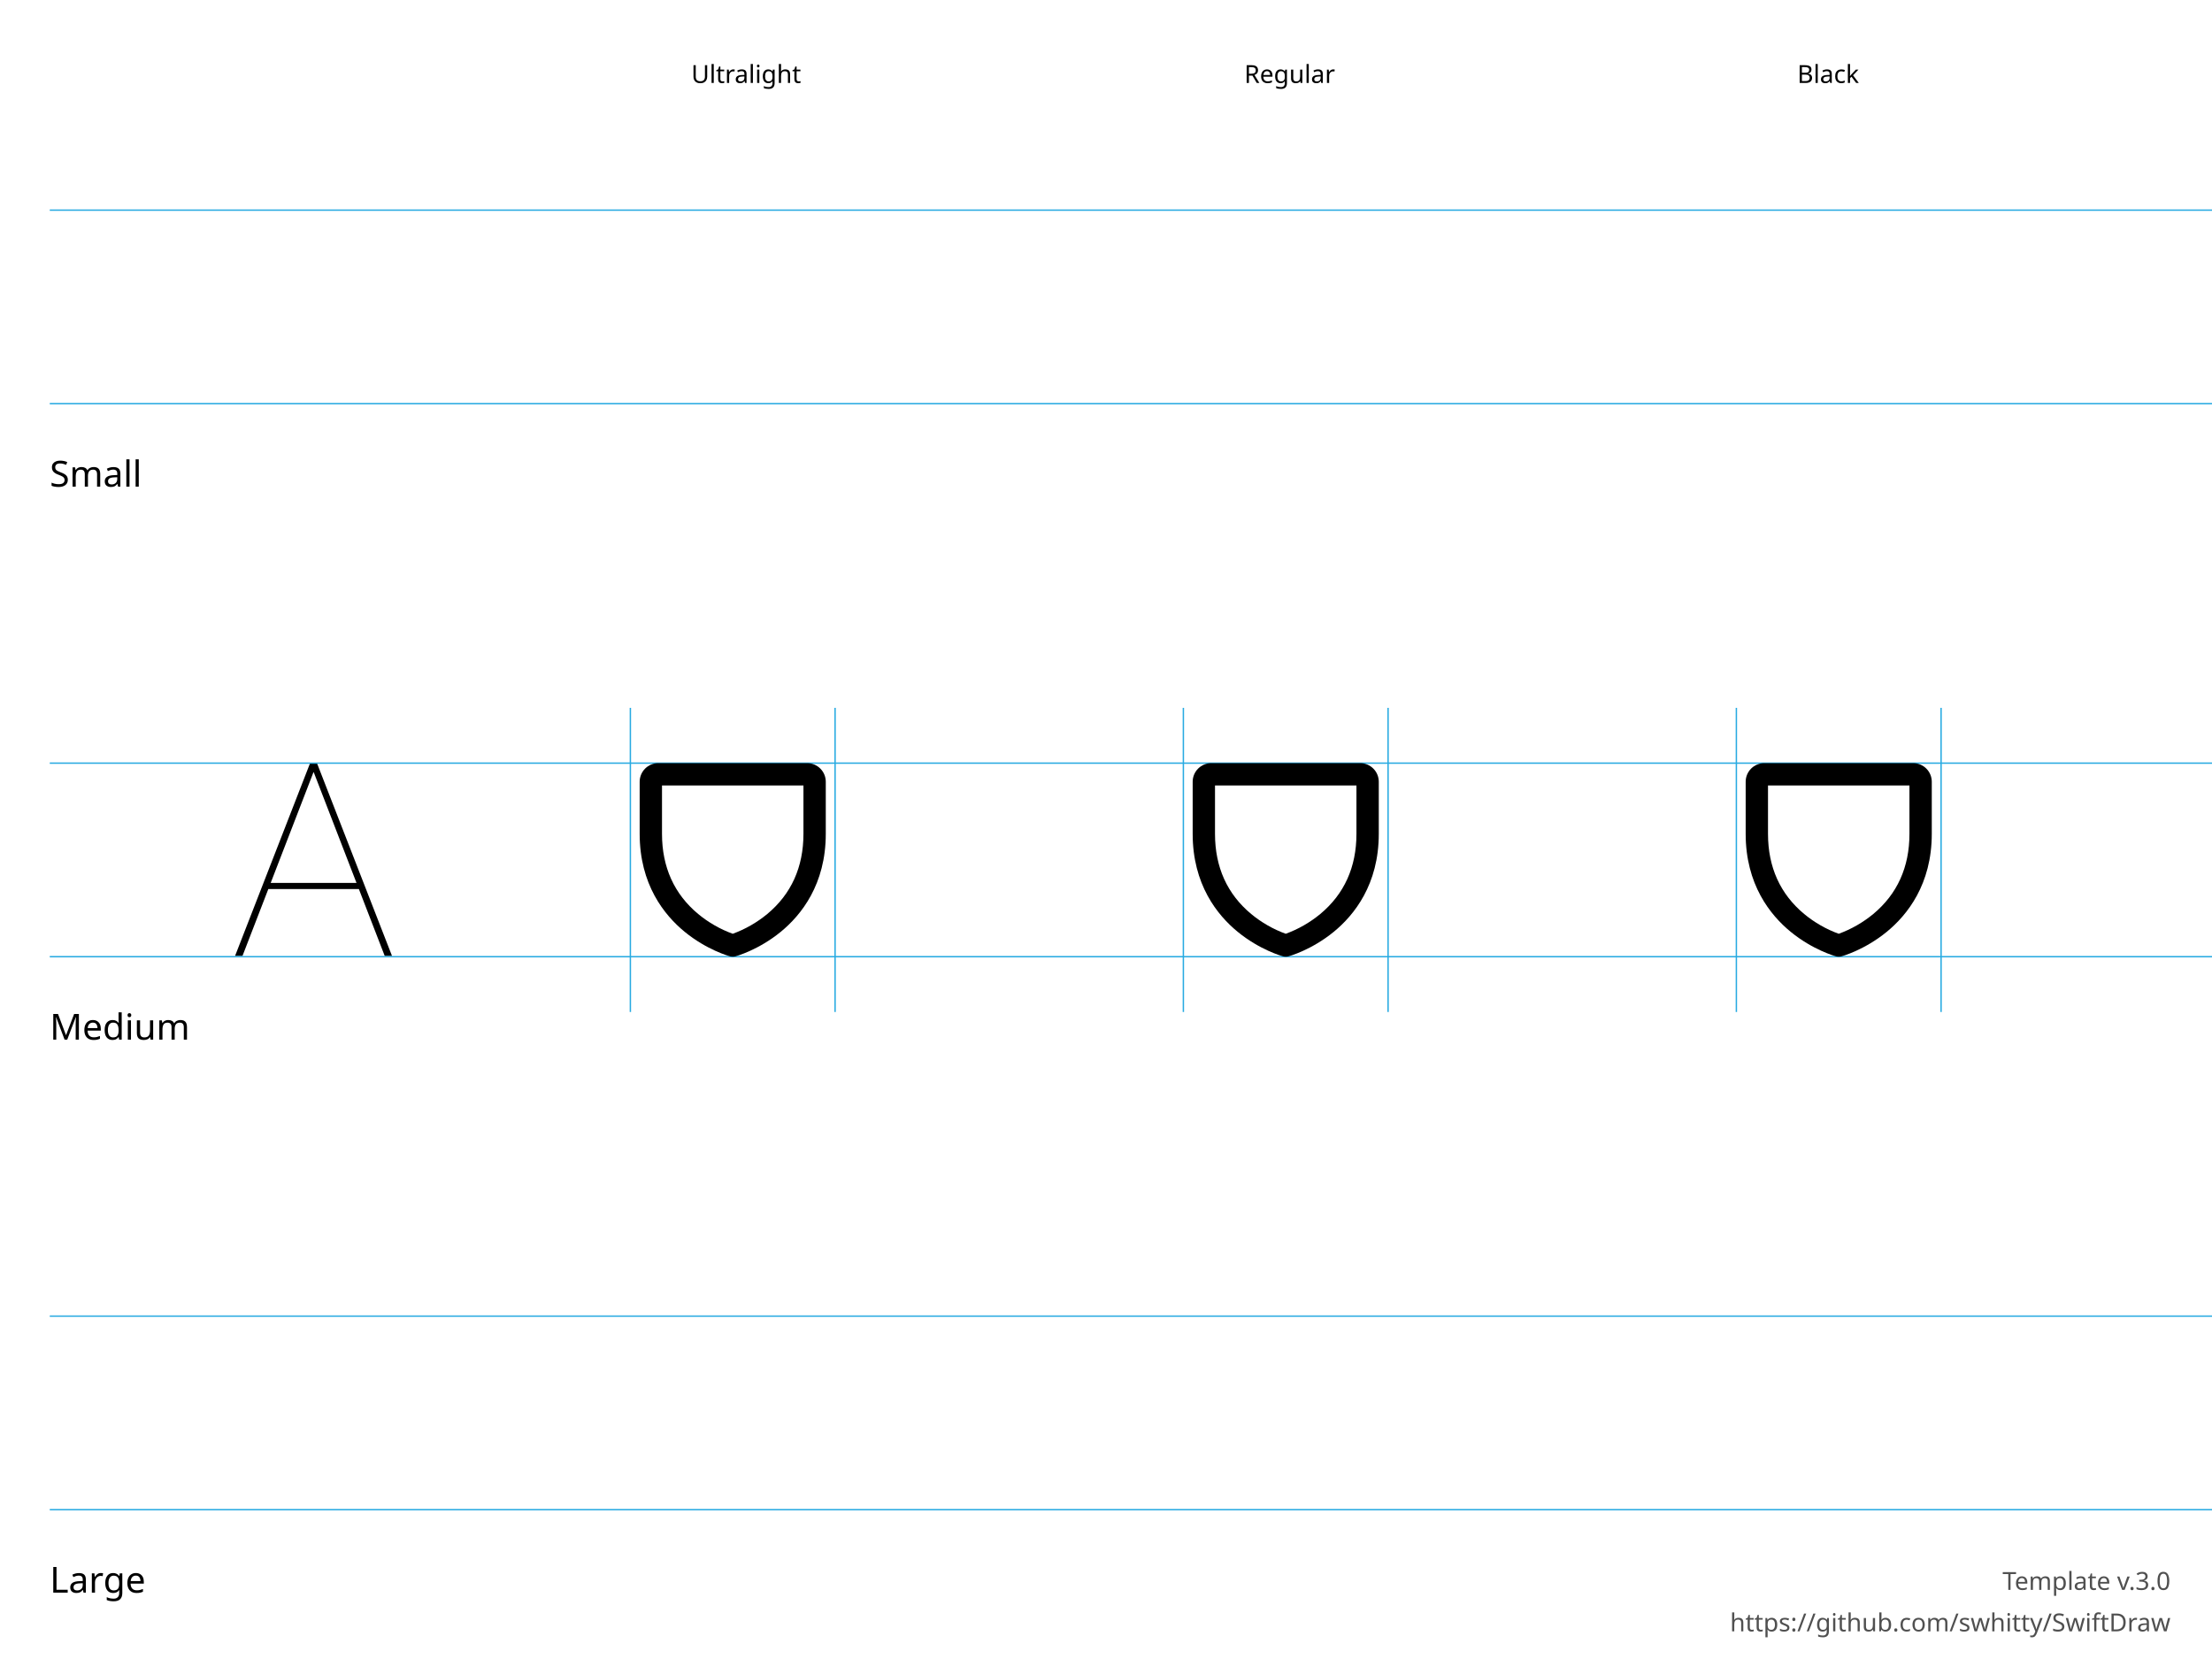
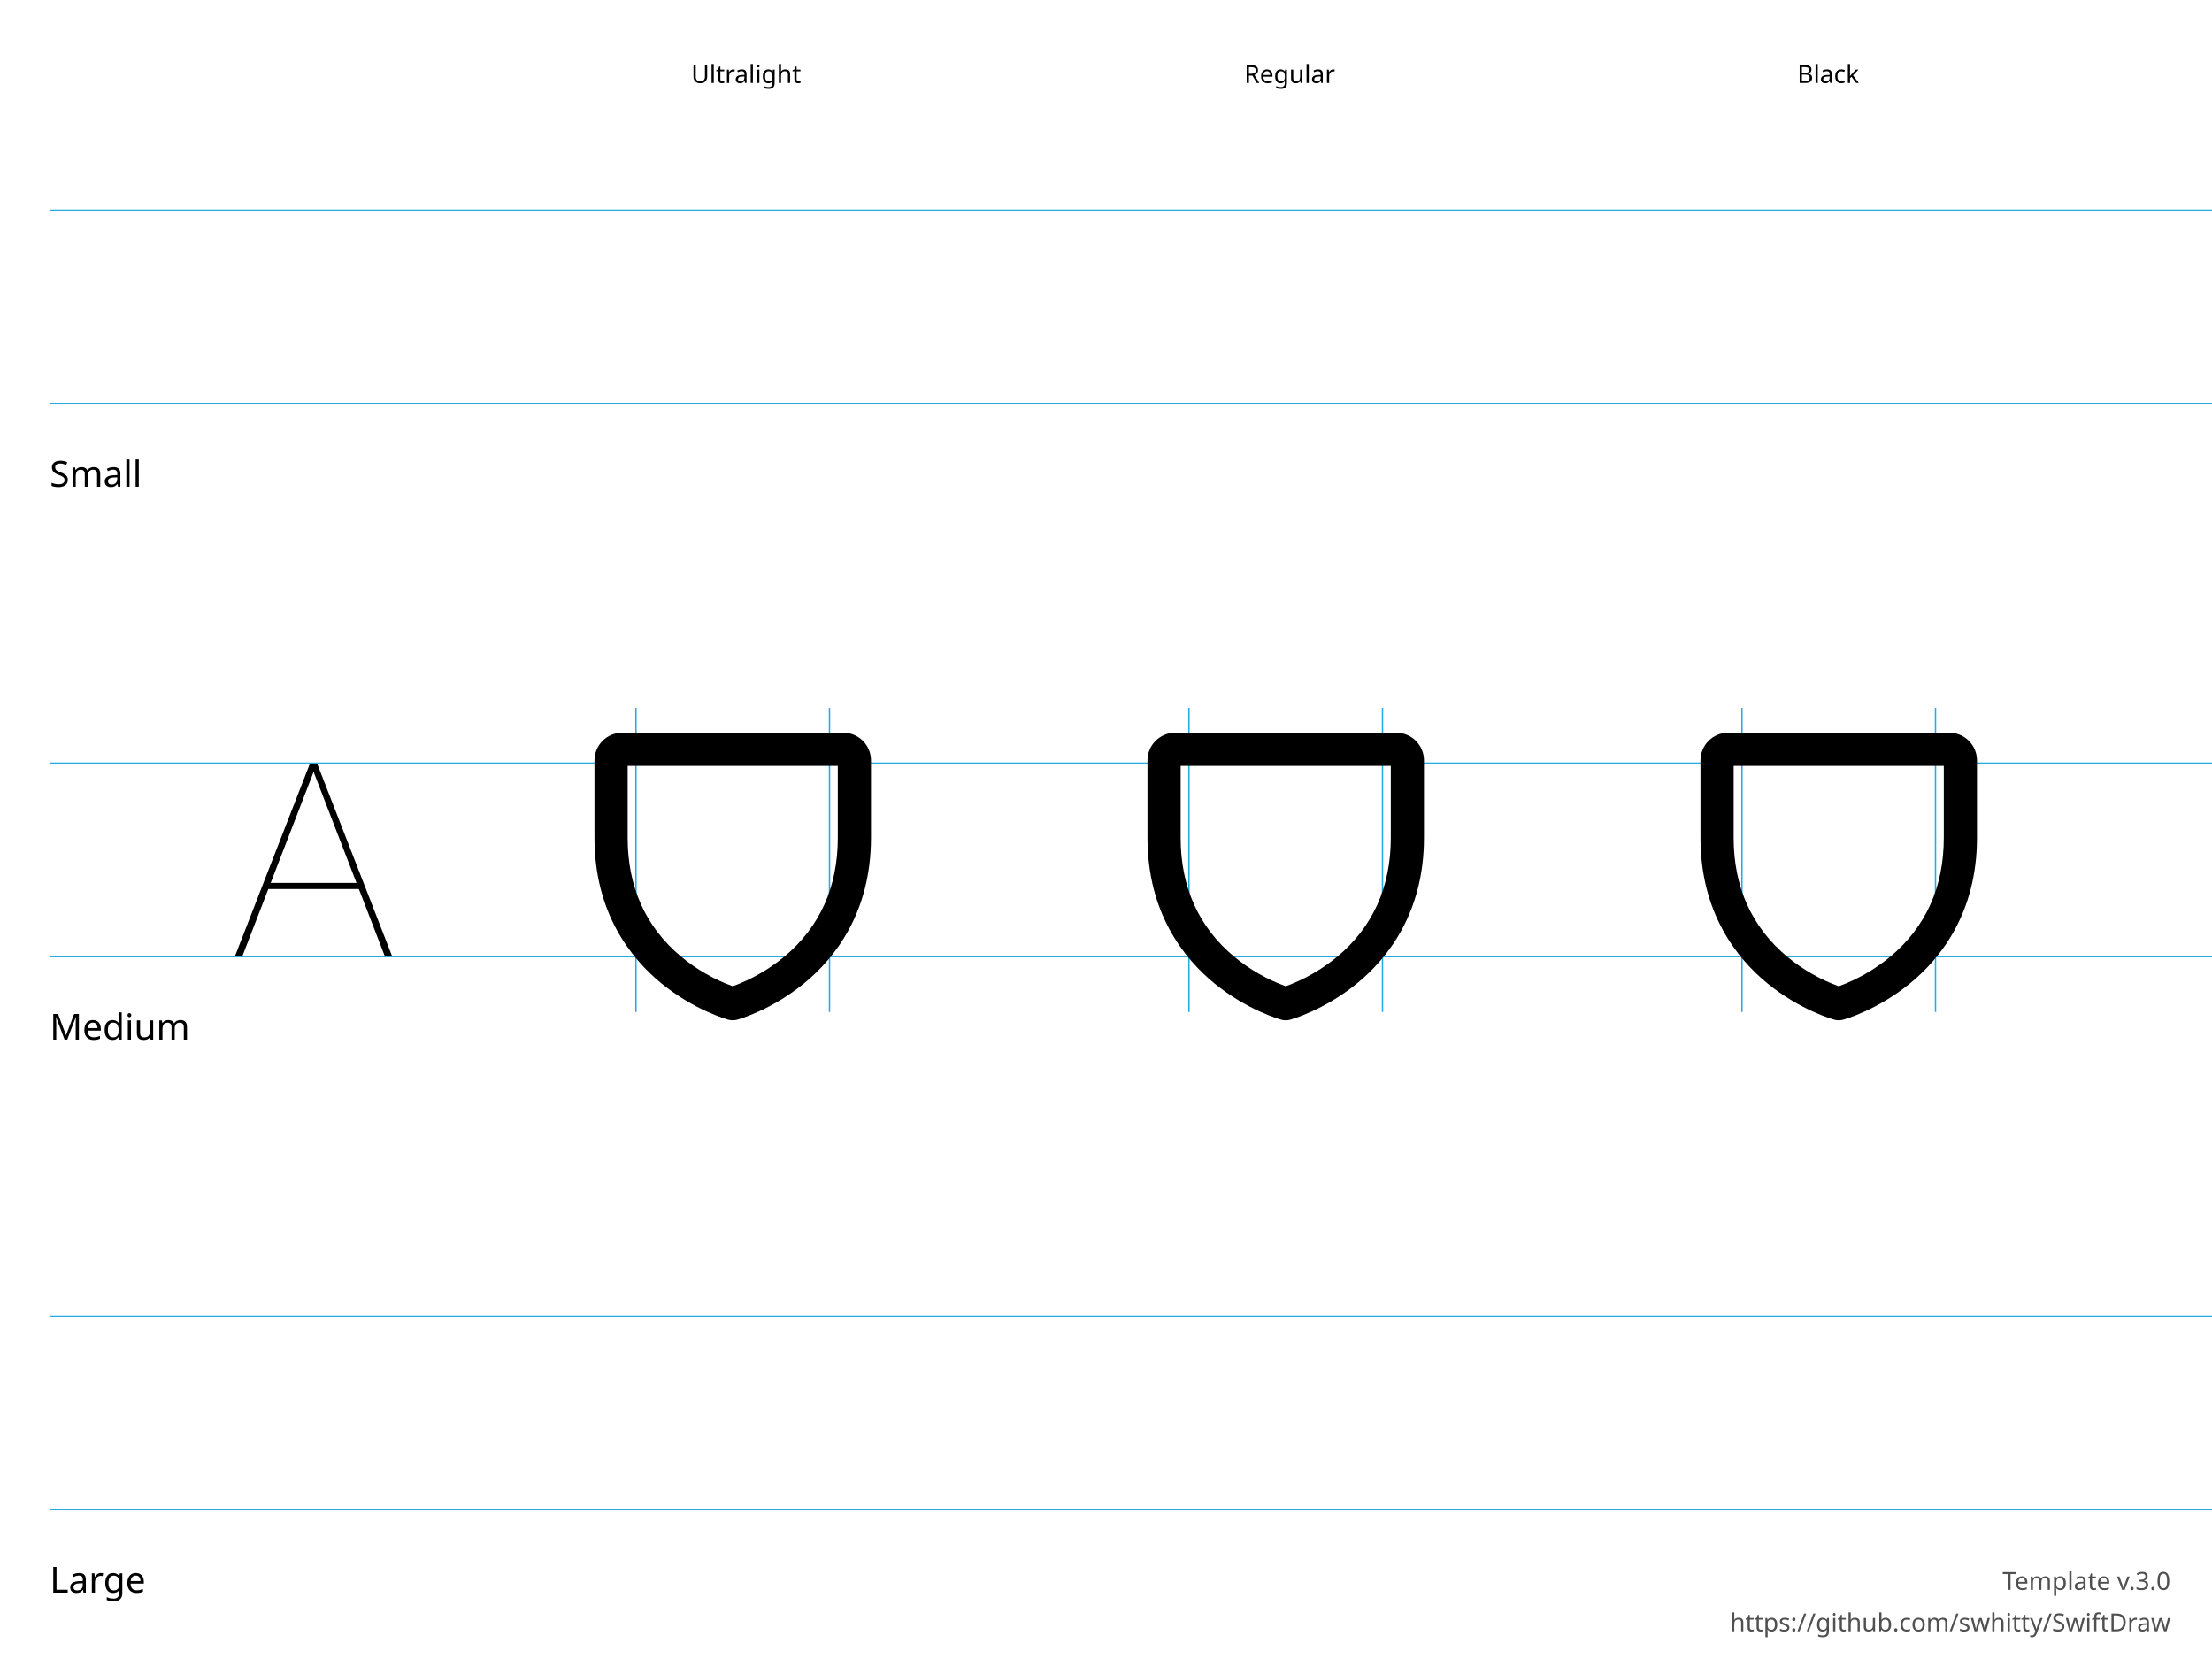
<svg xmlns="http://www.w3.org/2000/svg" height="600" width="800">
  <g id="Notes" font-family="LucidaGrande, 'Lucida Grande', sans-serif" font-size="13">
    <rect fill="white" height="600.0" width="800.0" x="0.0" y="0.0" />
    <g font-size="13">
      <text x="18.0" y="176.0">Small</text>
      <text x="18.0" y="376.0">Medium</text>
      <text x="18.0" y="576.0">Large</text>
    </g>
    <g font-size="9">
      <text x="250.0" y="30.0">Ultralight</text>
      <text x="450.0" y="30.0">Regular</text>
      <text x="650.0" y="30.0">Black</text>
      <text id="template-version" fill="#505050" text-anchor="end" x="785.0" y="575.0">Template v.3.0</text>
      <a href="https://github.com/swhitty/SwiftDraw">
        <text fill="#505050" text-anchor="end" x="785.0" y="590.0">https://github.com/swhitty/SwiftDraw</text>
      </a>
    </g>
  </g>
  <g id="Guides" stroke="rgb(39, 170, 225)" stroke-width="0.5">
    <path id="Capline-S" d="M18,76 l800,0" />
    <path id="H-reference" d="M85,145.755 L87.685,145.755 L113.369,79.287 L114.052,79.287 L114.052,76 L112.148,76 L85,145.755 Z M95.693,121.536 L130.996,121.536 L130.263,119.313 L96.474,119.313 L95.693,121.536 Z M139.15,145.755 L141.787,145.755 L114.638,76 L113.466,76 L113.466,79.287 L139.15,145.755 Z" stroke="none" transform="translate(0,200)" />
    <path id="Baseline-S" d="M18,146 l800,0" />
-     <path id="left-margin-Ultralight-M" d="M227.981,256 l0,110" />
-     <path id="right-margin-Ultralight-M" d="M302.019,256 l0,110" />
-     <path id="left-margin-Regular-M" d="M427.981,256 l0,110" />
-     <path id="right-margin-Regular-M" d="M502.019,256 l0,110" />
-     <path id="left-margin-Black-M" d="M627.981,256 l0,110" />
-     <path id="right-margin-Black-M" d="M702.019,256 l0,110" />
+     <path id="left-margin-Ultralight-M" d="M230,256 l0,110" />
+     <path id="right-margin-Ultralight-M" d="M300,256 l0,110" />
+     <path id="left-margin-Regular-M" d="M430,256 l0,110" />
+     <path id="right-margin-Regular-M" d="M500,256 l0,110" />
+     <path id="left-margin-Black-M" d="M630,256 l0,110" />
+     <path id="right-margin-Black-M" d="M700,256 l0,110" />
    <path id="Capline-M" d="M18,276 l800,0" />
    <path id="Baseline-M" d="M18,346 l800,0" />
    <path id="Capline-L" d="M18,476 l800,0" />
    <path id="Baseline-L" d="M18,546 l800,0" />
  </g>
  <g id="Symbols">
    <g id="Ultralight-M" transform="translate(0,200)">
-       <path d="M291.923,76 L238.077,76 C236.292,76 234.58,76.709 233.318,77.971 C232.055,79.234 231.346,80.946 231.346,82.731 L231.346,101.577 C231.346,119.848 240.204,130.93 247.635,137.011 C255.614,143.537 263.6,145.761 263.937,145.859 C264.633,146.047 265.367,146.047 266.063,145.859 C266.4,145.764 274.386,143.537 282.365,137.011 C289.796,130.93 298.654,119.848 298.654,101.577 L298.654,82.731 C298.654,80.946 297.945,79.234 296.682,77.971 C295.42,76.709 293.708,76 291.923,76 Z M290.577,101.577 C290.577,113.595 286.172,123.348 277.482,130.57 C273.758,133.643 269.536,136.059 265,137.714 C260.463,136.06 256.242,133.644 252.518,130.57 C243.828,123.348 239.423,113.595 239.423,101.577 L239.423,84.077 L290.577,84.077 Z" />
+       <path d="M305,65 L225,65 C222.348,65 219.804,66.054 217.929,67.929 C216.054,69.804 215,72.348 215,75 L215,103 C215,130.145 228.16,146.61 239.2,155.645 C251.055,165.34 262.92,168.645 263.42,168.79 C264.455,169.07 265.545,169.07 266.58,168.79 C267.08,168.65 278.945,165.34 290.8,155.645 C301.84,146.61 315,130.145 315,103 L315,75 C315,72.348 313.946,69.804 312.071,67.929 C310.196,66.054 307.652,65 305,65 Z M303,103 C303,120.855 296.455,135.345 283.545,146.075 C278.011,150.641 271.74,154.231 265,156.69 C258.26,154.232 251.988,150.642 246.455,146.075 C233.545,135.345 227,120.855 227,103 L227,77 L303,77 Z" />
    </g>
    <g id="Regular-M" transform="translate(0,200)">
-       <path d="M491.923,76 L438.077,76 C436.292,76 434.58,76.709 433.318,77.971 C432.055,79.234 431.346,80.946 431.346,82.731 L431.346,101.577 C431.346,119.848 440.204,130.93 447.635,137.011 C455.614,143.537 463.6,145.761 463.937,145.859 C464.633,146.047 465.367,146.047 466.063,145.859 C466.4,145.764 474.386,143.537 482.365,137.011 C489.796,130.93 498.654,119.848 498.654,101.577 L498.654,82.731 C498.654,80.946 497.945,79.234 496.682,77.971 C495.42,76.709 493.708,76 491.923,76 Z M490.577,101.577 C490.577,113.595 486.172,123.348 477.482,130.57 C473.758,133.643 469.536,136.059 465,137.714 C460.463,136.06 456.242,133.644 452.518,130.57 C443.828,123.348 439.423,113.595 439.423,101.577 L439.423,84.077 L490.577,84.077 Z" />
+       <path d="M505,65 L425,65 C422.348,65 419.804,66.054 417.929,67.929 C416.054,69.804 415,72.348 415,75 L415,103 C415,130.145 428.16,146.61 439.2,155.645 C451.055,165.34 462.92,168.645 463.42,168.79 C464.455,169.07 465.545,169.07 466.58,168.79 C467.08,168.65 478.945,165.34 490.8,155.645 C501.84,146.61 515,130.145 515,103 L515,75 C515,72.348 513.946,69.804 512.071,67.929 C510.196,66.054 507.652,65 505,65 Z M503,103 C503,120.855 496.455,135.345 483.545,146.075 C478.011,150.641 471.74,154.231 465,156.69 C458.26,154.232 451.988,150.642 446.455,146.075 C433.545,135.345 427,120.855 427,103 L427,77 L503,77 Z" />
    </g>
    <g id="Black-M" transform="translate(0,200)">
-       <path d="M691.923,76 L638.077,76 C636.292,76 634.58,76.709 633.318,77.971 C632.055,79.234 631.346,80.946 631.346,82.731 L631.346,101.577 C631.346,119.848 640.204,130.93 647.635,137.011 C655.614,143.537 663.6,145.761 663.937,145.859 C664.633,146.047 665.367,146.047 666.063,145.859 C666.4,145.764 674.386,143.537 682.365,137.011 C689.796,130.93 698.654,119.848 698.654,101.577 L698.654,82.731 C698.654,80.946 697.945,79.234 696.682,77.971 C695.42,76.709 693.708,76 691.923,76 Z M690.577,101.577 C690.577,113.595 686.172,123.348 677.482,130.57 C673.758,133.643 669.536,136.059 665,137.714 C660.463,136.06 656.242,133.644 652.518,130.57 C643.828,123.348 639.423,113.595 639.423,101.577 L639.423,84.077 L690.577,84.077 Z" />
+       <path d="M705,65 L625,65 C622.348,65 619.804,66.054 617.929,67.929 C616.054,69.804 615,72.348 615,75 L615,103 C615,130.145 628.16,146.61 639.2,155.645 C651.055,165.34 662.92,168.645 663.42,168.79 C664.455,169.07 665.545,169.07 666.58,168.79 C667.08,168.65 678.945,165.34 690.8,155.645 C701.84,146.61 715,130.145 715,103 L715,75 C715,72.348 713.946,69.804 712.071,67.929 C710.196,66.054 707.652,65 705,65 Z M703,103 C703,120.855 696.455,135.345 683.545,146.075 C678.011,150.641 671.74,154.231 665,156.69 C658.26,154.232 651.988,150.642 646.455,146.075 C633.545,135.345 627,120.855 627,103 L627,77 L703,77 Z" />
    </g>
  </g>
</svg>
